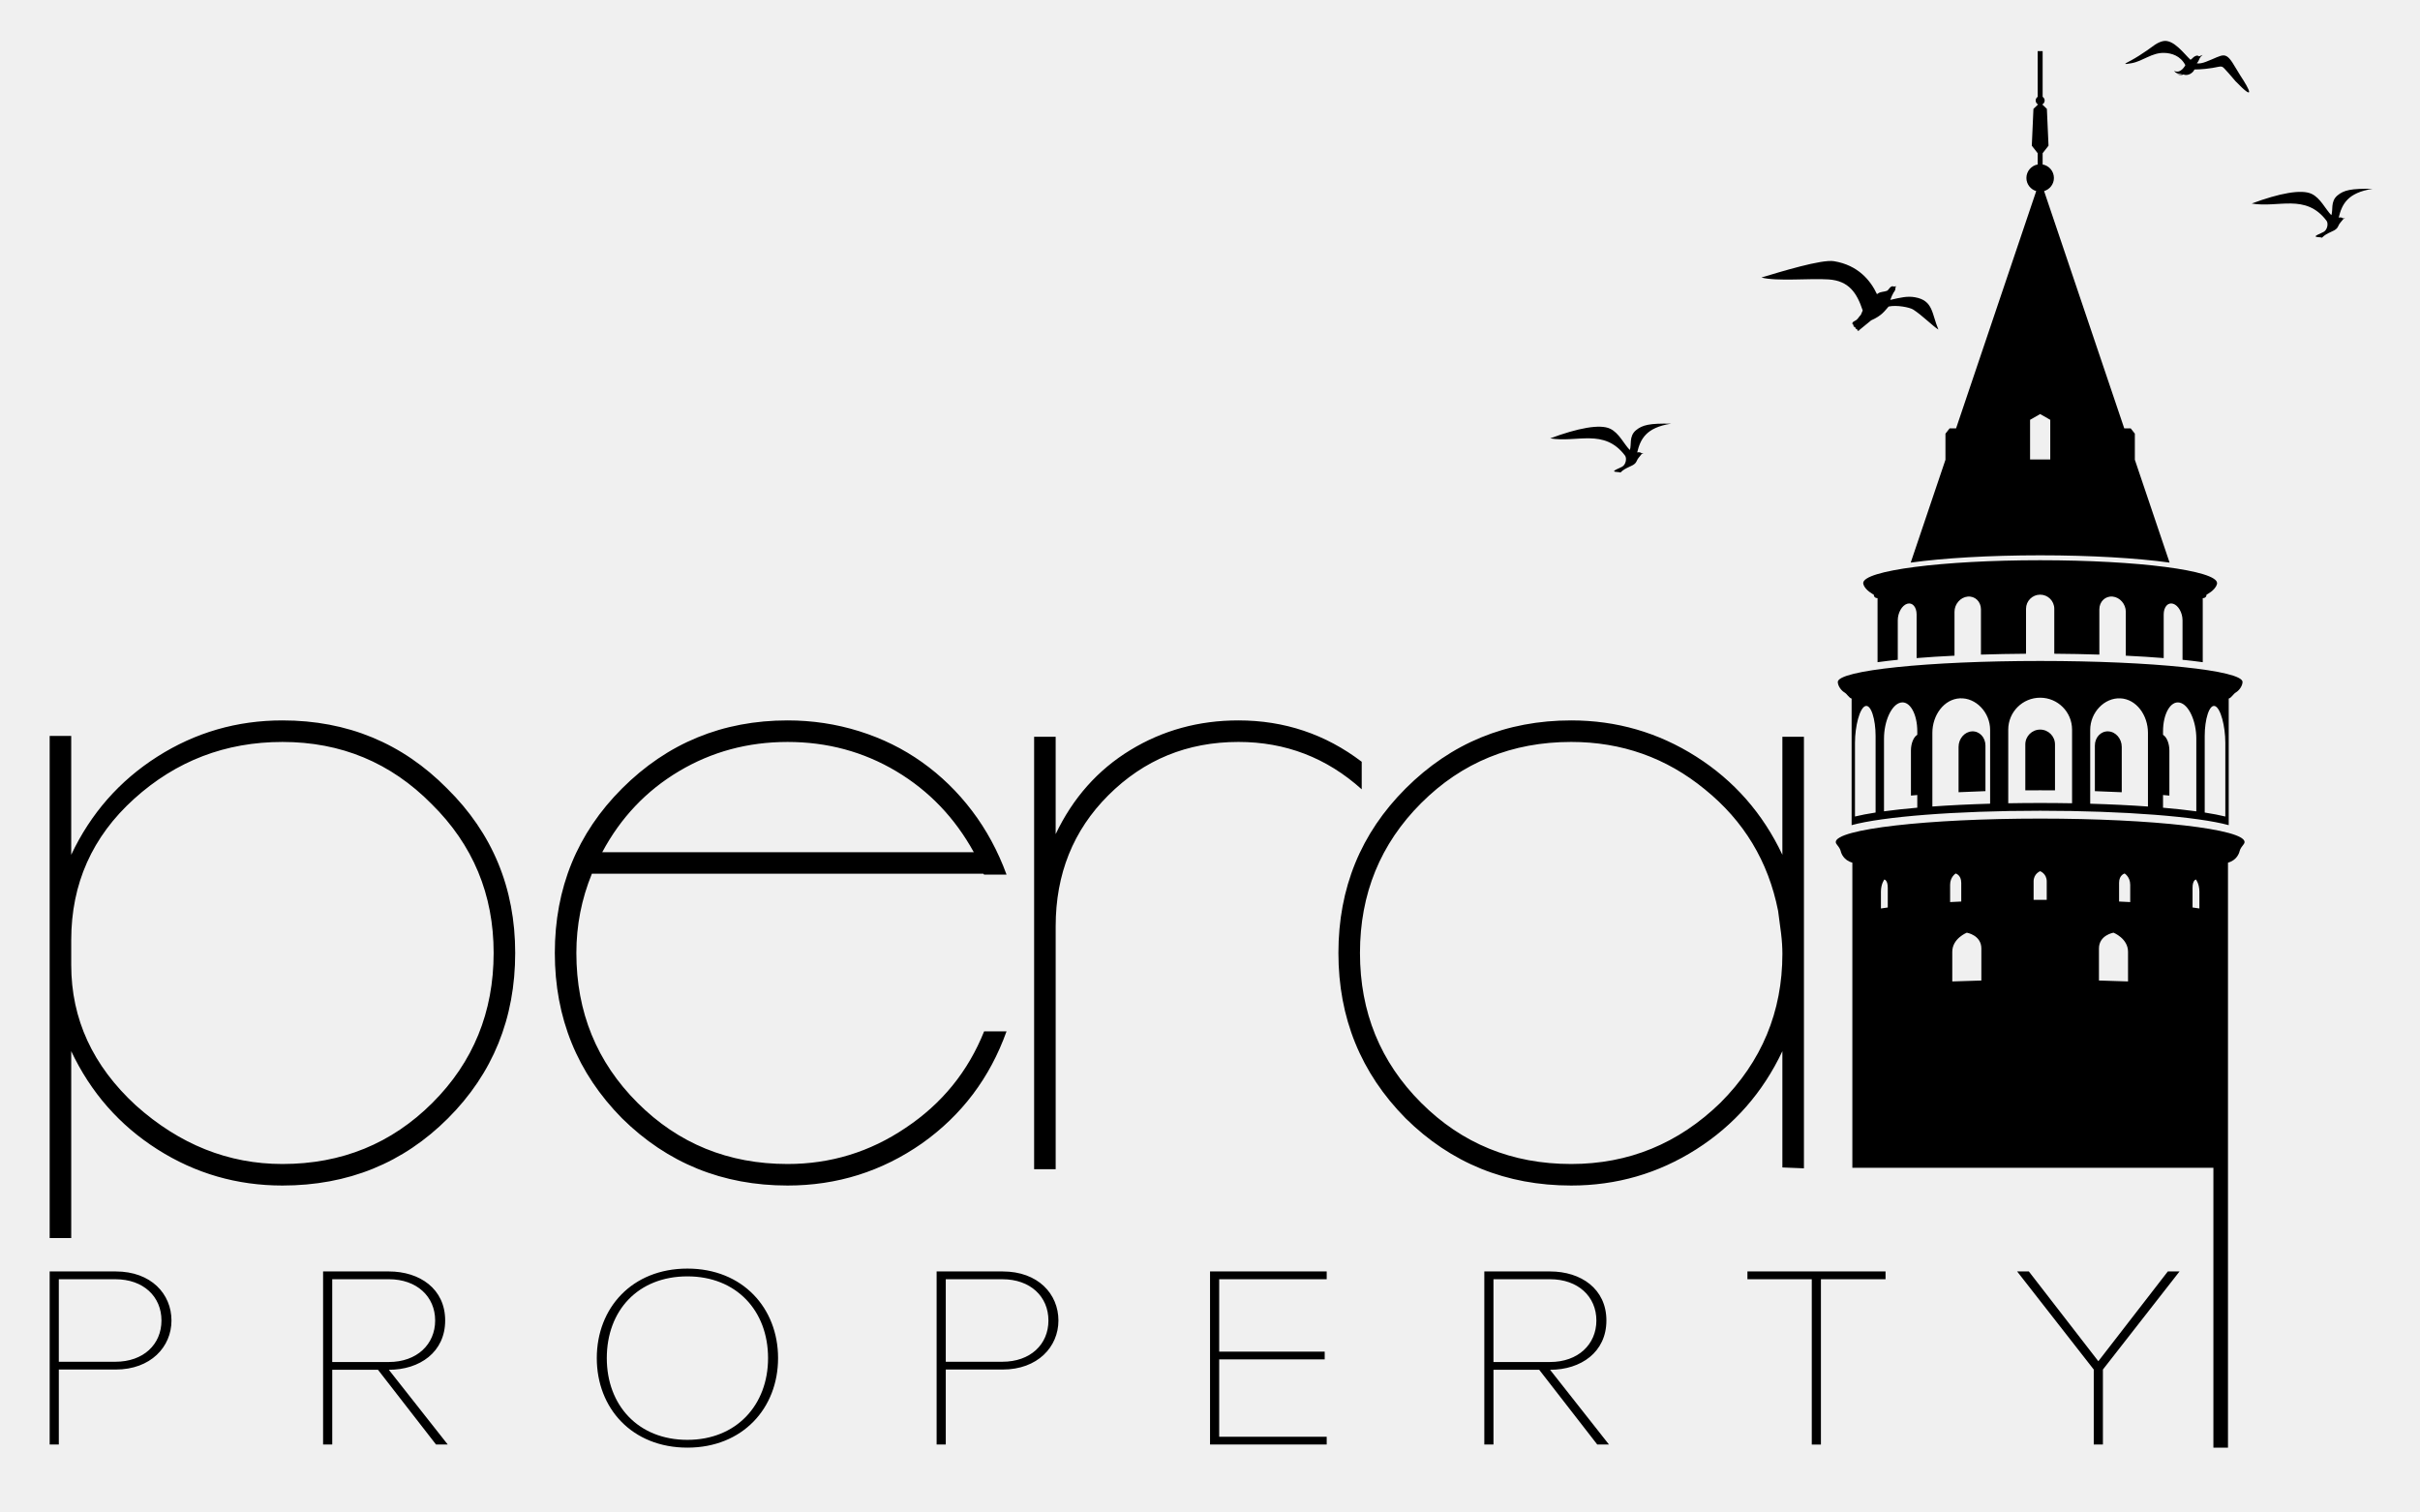
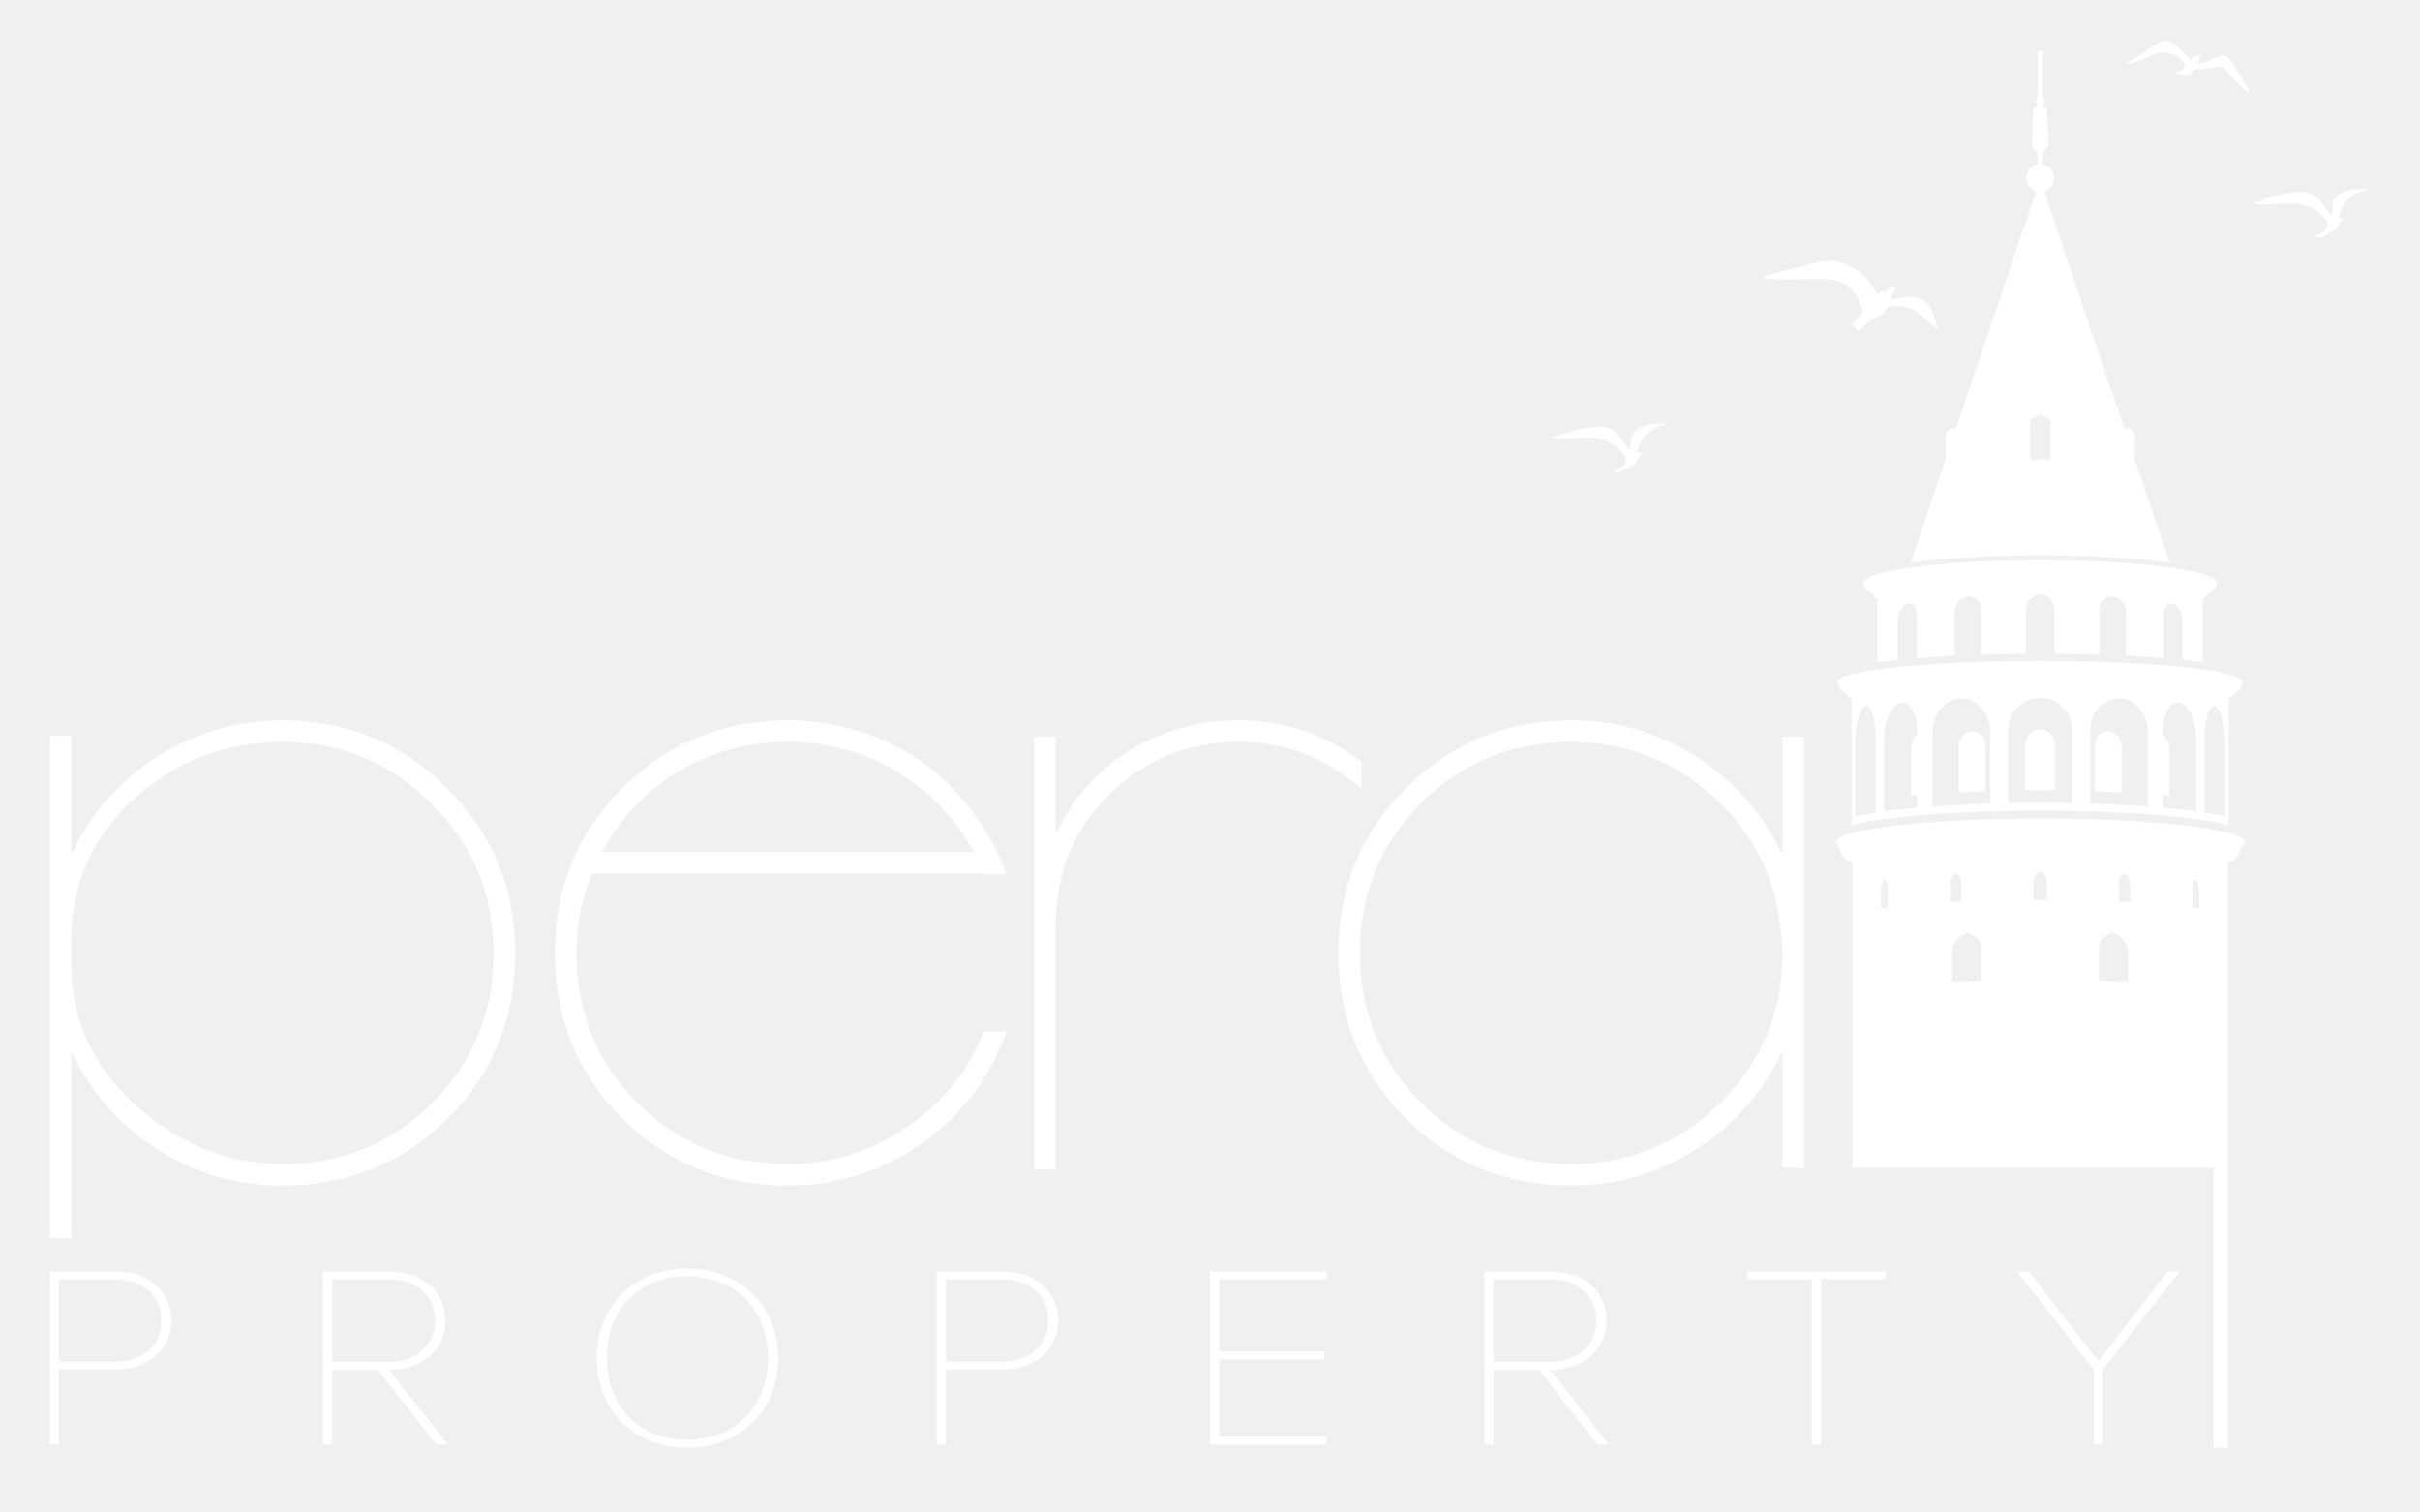
<svg xmlns="http://www.w3.org/2000/svg" version="1.1" id="Layer_1" x="0px" y="0px" viewBox="0 0 1932.26 1206.78" style="enable-background:new 0 0 1932.26 1206.78;" xml:space="preserve">
  <g>
-     <path fill="currentColor" d="M225.5,575.22c-36.26,0-69.52,9.63-99.81,28.89c-30.28,19.26-53.24,45.39-68.83,78.4V587.6H39.66v400.96       h17.21V839.32c15.59,33.01,38.55,59.15,68.83,78.4c30.29,19.26,63.55,28.88,99.81,28.88c52.31,0,96.36-17.88,132.16-53.64       c35.79-35.76,53.69-79.78,53.69-132.05c0-51.81-18.13-95.6-54.38-131.36C321.18,593.34,277.35,575.22,225.5,575.22z M345.27,880.58       c-32.59,32.56-72.51,48.83-119.77,48.83c-43.14,0-82.15-15.58-117.01-46.77c-34.42-31.64-51.62-69-51.62-112.1V750.6       c0-44.93,16.75-82.53,50.25-112.79c33.49-30.26,72.96-45.39,118.39-45.39c46.81,0,86.49,16.51,119.08,49.52       c33.04,32.56,49.56,72.21,49.56,118.98C394.14,808.14,377.84,848.03,345.27,880.58z M785.09,697.64l0.69,0.69h17.9       c-6.88-18.8-16.07-35.76-27.53-50.89c-11.48-15.13-24.78-28.08-39.92-38.86c-15.14-10.77-31.9-19.02-50.25-24.76       c-18.36-5.73-37.41-8.6-57.13-8.6c-51.86,0-95.91,18.12-132.16,54.33C460.9,665.32,443,709.11,443,760.91       c0,51.82,17.9,95.83,53.69,132.05c36.24,35.76,80.3,53.64,132.16,53.64c39.46,0,75.25-11.24,107.38-33.7       c31.66-22.46,54.14-52.27,67.45-89.41h-17.9c-12.85,32.1-33.73,57.77-62.64,77.03c-28.46,19.26-59.88,28.89-94.3,28.89       c-47.27,0-87.19-16.27-119.77-48.83c-32.59-32.55-48.87-72.44-48.87-119.67c0-22.01,4.13-43.09,12.39-63.27H785.09z M542.12,615.8       c26.16-15.58,55.06-23.38,86.73-23.38s60.57,7.8,86.73,23.38c26.16,15.59,46.8,37.14,61.95,64.65H480.86       C495.54,652.94,515.96,631.39,542.12,615.8z M1087.25,608.23c-28.91-22.01-61.72-33.01-98.43-33.01       c-31.66,0-60.46,7.91-86.38,23.73c-25.93,15.82-45.77,38.17-59.54,67.06v-77.72H825.7v345.25h17.21V739.59       c0-41.72,13.99-76.57,41.99-104.54c28.45-28.42,63.09-42.64,103.94-42.64c37.62,0,70.43,12.62,98.43,37.83V608.23z M1423.15,588.29       v94.22c-15.61-33.01-38.54-59.15-68.83-78.4c-30.29-19.26-63.56-28.89-99.81-28.89c-51.86,0-95.91,18.12-132.16,54.33       c-35.79,35.76-53.69,79.55-53.69,131.36c0,51.82,17.9,95.83,53.69,132.05c36.24,35.76,80.3,53.64,132.16,53.64       c36.24,0,69.52-9.63,99.81-28.88c30.29-19.26,53.23-45.39,68.83-78.4v92.85l17.21,0.69V588.29H1423.15z M1373.6,880.58       c-33.5,32.56-73.2,48.83-119.08,48.83c-47.27,0-87.19-16.27-119.77-48.83c-32.59-32.55-48.87-72.44-48.87-119.67       c0-47.22,16.28-87.11,48.87-119.67c32.58-32.55,72.5-48.83,119.77-48.83c40.37,0,75.94,12.62,106.69,37.83       c31.2,25.22,50.7,57.55,58.51,96.97c0.91,6.43,1.72,12.5,2.41,18.23c0.69,5.74,1.03,11.12,1.03,16.16       C1423.15,807.92,1406.63,847.57,1373.6,880.58z" />
+     <path fill="#ffffff" d="M225.5,575.22c-36.26,0-69.52,9.63-99.81,28.89c-30.28,19.26-53.24,45.39-68.83,78.4V587.6H39.66v400.96       h17.21V839.32c15.59,33.01,38.55,59.15,68.83,78.4c30.29,19.26,63.55,28.88,99.81,28.88c52.31,0,96.36-17.88,132.16-53.64       c35.79-35.76,53.69-79.78,53.69-132.05c0-51.81-18.13-95.6-54.38-131.36C321.18,593.34,277.35,575.22,225.5,575.22z M345.27,880.58       c-32.59,32.56-72.51,48.83-119.77,48.83c-43.14,0-82.15-15.58-117.01-46.77c-34.42-31.64-51.62-69-51.62-112.1V750.6       c0-44.93,16.75-82.53,50.25-112.79c33.49-30.26,72.96-45.39,118.39-45.39c46.81,0,86.49,16.51,119.08,49.52       c33.04,32.56,49.56,72.21,49.56,118.98C394.14,808.14,377.84,848.03,345.27,880.58z M785.09,697.64l0.69,0.69h17.9       c-6.88-18.8-16.07-35.76-27.53-50.89c-11.48-15.13-24.78-28.08-39.92-38.86c-15.14-10.77-31.9-19.02-50.25-24.76       c-18.36-5.73-37.41-8.6-57.13-8.6c-51.86,0-95.91,18.12-132.16,54.33C460.9,665.32,443,709.11,443,760.91       c0,51.82,17.9,95.83,53.69,132.05c36.24,35.76,80.3,53.64,132.16,53.64c39.46,0,75.25-11.24,107.38-33.7       c31.66-22.46,54.14-52.27,67.45-89.41h-17.9c-12.85,32.1-33.73,57.77-62.64,77.03c-28.46,19.26-59.88,28.89-94.3,28.89       c-47.27,0-87.19-16.27-119.77-48.83c-32.59-32.55-48.87-72.44-48.87-119.67c0-22.01,4.13-43.09,12.39-63.27H785.09z M542.12,615.8       c26.16-15.58,55.06-23.38,86.73-23.38s60.57,7.8,86.73,23.38c26.16,15.59,46.8,37.14,61.95,64.65H480.86       C495.54,652.94,515.96,631.39,542.12,615.8z M1087.25,608.23c-28.91-22.01-61.72-33.01-98.43-33.01       c-31.66,0-60.46,7.91-86.38,23.73c-25.93,15.82-45.77,38.17-59.54,67.06v-77.72H825.7v345.25h17.21V739.59       c0-41.72,13.99-76.57,41.99-104.54c28.45-28.42,63.09-42.64,103.94-42.64c37.62,0,70.43,12.62,98.43,37.83V608.23z M1423.15,588.29       v94.22c-15.61-33.01-38.54-59.15-68.83-78.4c-30.29-19.26-63.56-28.89-99.81-28.89c-51.86,0-95.91,18.12-132.16,54.33       c-35.79,35.76-53.69,79.55-53.69,131.36c0,51.82,17.9,95.83,53.69,132.05c36.24,35.76,80.3,53.64,132.16,53.64       c36.24,0,69.52-9.63,99.81-28.88c30.29-19.26,53.23-45.39,68.83-78.4v92.85l17.21,0.69V588.29H1423.15z M1373.6,880.58       c-33.5,32.56-73.2,48.83-119.08,48.83c-47.27,0-87.19-16.27-119.77-48.83c-32.59-32.55-48.87-72.44-48.87-119.67       c0-47.22,16.28-87.11,48.87-119.67c32.58-32.55,72.5-48.83,119.77-48.83c40.37,0,75.94,12.62,106.69,37.83       c31.2,25.22,50.7,57.55,58.51,96.97c0.91,6.43,1.72,12.5,2.41,18.23c0.69,5.74,1.03,11.12,1.03,16.16       C1423.15,807.92,1406.63,847.57,1373.6,880.58z" />
  </g>
  <g>
-     <path fill="currentColor" d="M92.39,1015.2H39.66v138.2h7.31v-59.88h45.43c27.85,0,44.52-18.03,44.52-39.16       C136.91,1033.23,120.7,1015.2,92.39,1015.2z M92.16,1087.31h-45.2v-65.89h45.2c22.37,0,36.76,13.88,36.76,32.95       S114.54,1087.31,92.16,1087.31z M355.45,1054.36c0-25.28-20.32-39.16-44.97-39.16h-52.51v138.2h7.31v-59.67h36.53l46.34,59.67h9.36       l-47.03-59.67C335.13,1093.73,355.45,1079.64,355.45,1054.36z M265.27,1087.51v-66.1h45.2c22.37,0,36.98,13.88,36.98,32.95       s-14.61,33.15-36.98,33.15H265.27z M548.88,1012.92c-44.29,0-72.37,31.5-72.37,71.48c0,39.99,28.08,71.48,72.37,71.48       c44.06,0,72.37-31.49,72.37-71.48C621.25,1044.42,592.94,1012.92,548.88,1012.92z M548.88,1149.67       c-39.49,0-64.38-27.77-64.38-65.27c0-37.92,24.88-65.27,64.38-65.27c39.04,0,64.38,27.35,64.38,65.27       C613.26,1121.91,587.92,1149.67,548.88,1149.67z M800.59,1015.2h-52.74v138.2h7.31v-59.88h45.43c27.85,0,44.52-18.03,44.52-39.16       C845.1,1033.23,828.89,1015.2,800.59,1015.2z M800.36,1087.31h-45.2v-65.89h45.2c22.37,0,36.76,13.88,36.76,32.95       S822.73,1087.31,800.36,1087.31z M966.16,1153.4h93.15v-6.22h-85.84v-61.75h84.24v-6.22h-84.24v-57.81h85.84v-6.22h-93.15V1153.4z        M1282.64,1054.36c0-25.28-20.32-39.16-44.97-39.16h-52.51v138.2h7.31v-59.67h36.53l46.34,59.67h9.36l-47.03-59.67       C1262.32,1093.73,1282.64,1079.64,1282.64,1054.36z M1192.46,1087.51v-66.1h45.2c22.37,0,36.98,13.88,36.98,32.95       s-14.61,33.15-36.98,33.15H1192.46z M1395.25,1021.42h51.37v131.99h7.31v-131.99h51.59v-6.22h-110.27V1021.42z M1730.91,1015.2       l-55.48,71.69l-55.48-71.69h-9.36l61.18,78.32v59.88h7.31v-59.88l61.18-78.32H1730.91z" />
+     <path fill="#ffffff" d="M92.39,1015.2H39.66v138.2h7.31v-59.88h45.43c27.85,0,44.52-18.03,44.52-39.16       C136.91,1033.23,120.7,1015.2,92.39,1015.2z M92.16,1087.31h-45.2v-65.89h45.2c22.37,0,36.76,13.88,36.76,32.95       S114.54,1087.31,92.16,1087.31z M355.45,1054.36c0-25.28-20.32-39.16-44.97-39.16h-52.51v138.2h7.31v-59.67h36.53l46.34,59.67h9.36       l-47.03-59.67C335.13,1093.73,355.45,1079.64,355.45,1054.36z M265.27,1087.51v-66.1h45.2c22.37,0,36.98,13.88,36.98,32.95       s-14.61,33.15-36.98,33.15H265.27z M548.88,1012.92c-44.29,0-72.37,31.5-72.37,71.48c0,39.99,28.08,71.48,72.37,71.48       c44.06,0,72.37-31.49,72.37-71.48C621.25,1044.42,592.94,1012.92,548.88,1012.92z M548.88,1149.67       c-39.49,0-64.38-27.77-64.38-65.27c0-37.92,24.88-65.27,64.38-65.27c39.04,0,64.38,27.35,64.38,65.27       C613.26,1121.91,587.92,1149.67,548.88,1149.67z M800.59,1015.2h-52.74v138.2h7.31v-59.88h45.43c27.85,0,44.52-18.03,44.52-39.16       C845.1,1033.23,828.89,1015.2,800.59,1015.2z M800.36,1087.31h-45.2v-65.89h45.2c22.37,0,36.76,13.88,36.76,32.95       S822.73,1087.31,800.36,1087.31z M966.16,1153.4h93.15v-6.22h-85.84v-61.75h84.24v-6.22h-84.24v-57.81h85.84v-6.22h-93.15V1153.4z        M1282.64,1054.36c0-25.28-20.32-39.16-44.97-39.16h-52.51v138.2h7.31v-59.67h36.53l46.34,59.67h9.36l-47.03-59.67       C1262.32,1093.73,1282.64,1079.64,1282.64,1054.36z M1192.46,1087.51v-66.1h45.2c22.37,0,36.98,13.88,36.98,32.95       s-14.61,33.15-36.98,33.15H1192.46z M1395.25,1021.42h51.37v131.99h7.31v-131.99h51.59v-6.22h-110.27V1021.42z M1730.91,1015.2       l-55.48,71.69l-55.48-71.69h-9.36l61.18,78.32v59.88h7.31v-59.88l61.18-78.32H1730.91z" />
  </g>
  <g>
-     <path fill="currentColor" fill-rule="evenodd" clip-rule="evenodd" d="M1529.02,237.35c-6.14-1.08-11.45,0.21-19.71,2.11c0.59-1.89,2.19-5.27,2.62-5.83         c1.2-1.51,1.66-2.79,1.45-3.63c-0.07-0.28,0.36-1.1,0.63-1.47c-0.52,0.13-1.65,0.36-1.92,0.24c-2.63-1.19-3.96,2.84-5.42,3.42         c-2.29,0.9-4.96,0.67-6.93,1.98c-0.35,0.22-0.71,0.45-1.08,0.69c-5.02-10.75-14.95-23.15-34.33-26.31         c-9.91-1.63-42.48,8.4-57.93,13.04c12.41,3.24,38.6,0.51,53.63,1.52c16.25,1.09,22.6,10.75,27.26,24.8c-0.52,1.07-1,2.23-1.5,3.5         c-1.24,1.16-1.96,2.65-3.23,3.8c-0.86,0.79-2.26,1.25-3.14,2.03c-0.78,1.09-0.42,1.84,0.72,2.35c-0.72,0.87-0.06,1.35,1.23,1.64         c-0.07,1.16,0.49,1.51,1.35,1.49c0.3,1.74,1.18,1.87,2.31,0.43l9.02-7.37c8.5-3.72,10.89-7.64,13.9-11         c6.24-1.46,16.87,0.59,19.68,2.4c7.44,4.82,15.8,13.37,20.09,15.95C1542.34,250.49,1543.7,239.94,1529.02,237.35z M1894.32,150.78         c-16.99-0.37-22.85,1.02-27.96,5.27c-5.79,4.81-3.33,12-4.91,15.78c-4.78-4.98-8.66-13.64-15.66-17c-8.18-3.93-25.9-0.5-47.89,7.68         c21.2,3.71,43.05-8.36,59.74,13.77c1.56,2.07,0.74,7.14-2.26,8.85c-1.22,0.7-2.89,1.35-4.59,2.17c-1.29,0.64-1.82,1.07-1.87,1.36         c-0.15,0.88,4.01,0.56,5.05,1.15c4.05-4.3,9.71-4.8,12.03-7.64c1.13-1.38,1.28-2.79,2.56-4.24c0.88-0.99,1.46-1.79,2.27-2.82         c0.49-0.45,1.09-0.65,1.56-0.88c-0.5-0.08-1.06,0.06-1.56,0.18c-0.92-1.13-3.26-0.83-3.49-0.62         C1869.93,163.05,1874.41,153.9,1894.32,150.78z M1306.23,343.55c-5.79,4.81-3.33,12-4.91,15.78c-4.78-4.98-8.66-13.64-15.66-17         c-8.18-3.93-25.9-0.5-47.89,7.68c21.2,3.71,43.05-8.36,59.74,13.77c1.56,2.07,0.74,7.14-2.26,8.85c-1.22,0.7-2.89,1.35-4.59,2.17         c-1.29,0.64-1.82,1.07-1.87,1.36c-0.15,0.89,4.01,0.56,5.06,1.16c4.05-4.3,9.71-4.8,12.02-7.64c1.13-1.38,1.28-2.79,2.56-4.24         c0.88-1,1.46-1.79,2.27-2.82c0.49-0.45,1.1-0.65,1.56-0.88c-0.5-0.08-1.06,0.06-1.56,0.18c-0.92-1.13-3.26-0.83-3.49-0.62         c2.6-10.73,7.08-19.88,26.99-23C1317.2,337.91,1311.34,339.3,1306.23,343.55z M1785.37,54.67c-8.75-15.14-9.36-10.88-24.03-5.33         c-2.64,1-5.28,1.62-7.32,1.2c1.43-1.49,1.55-2.42,2.32-4c0.34-0.7,1.09-1.72,2.26-2.51c-0.17-0.35-2.06,0.94-2.79,0.94         c-1.58-1.14-2.38-0.35-3.48,0.08c-1.28,0.7-2.03,1.99-3.32,2.69c-4.98-4.59-13.42-16.45-21.65-14.95         c-1.88,0.35-4.09,1.21-6.64,2.87c0,0-10.84,8.13-19.19,12.59c-5.02,2.69-7.32,3.63,0.49,2.2c9.09-1.66,16.15-8.57,26.2-8.21         c5.59,0.2,12.67,2.15,16.68,9.78c0,0-3.55,7.29-9.04,4.56c1.24,1.36,1.91,2.44,6.34,2.24c-0.77,0.84-4.24,0.26-3.86,0.38         c0,0,2.42,1.32,5.07,0.27c3.28,1.41,7.57-1.02,8.75-3.98c0,0,6.79,0.03,14.39-1.25c9.15-1.53,6.58-2.57,13.01,4.32         c2.48,2.65,3.68,4.5,5.27,6.15c16.05,16.64,11.96,7.67,3.91-4.52C1787.87,58.86,1786.75,57.06,1785.37,54.67z" />
+     <path fill="#ffffff" fill-rule="evenodd" clip-rule="evenodd" d="M1529.02,237.35c-6.14-1.08-11.45,0.21-19.71,2.11c0.59-1.89,2.19-5.27,2.62-5.83         c1.2-1.51,1.66-2.79,1.45-3.63c-0.07-0.28,0.36-1.1,0.63-1.47c-0.52,0.13-1.65,0.36-1.92,0.24c-2.63-1.19-3.96,2.84-5.42,3.42         c-2.29,0.9-4.96,0.67-6.93,1.98c-0.35,0.22-0.71,0.45-1.08,0.69c-5.02-10.75-14.95-23.15-34.33-26.31         c-9.91-1.63-42.48,8.4-57.93,13.04c12.41,3.24,38.6,0.51,53.63,1.52c16.25,1.09,22.6,10.75,27.26,24.8c-0.52,1.07-1,2.23-1.5,3.5         c-1.24,1.16-1.96,2.65-3.23,3.8c-0.86,0.79-2.26,1.25-3.14,2.03c-0.78,1.09-0.42,1.84,0.72,2.35c-0.72,0.87-0.06,1.35,1.23,1.64         c-0.07,1.16,0.49,1.51,1.35,1.49c0.3,1.74,1.18,1.87,2.31,0.43l9.02-7.37c8.5-3.72,10.89-7.64,13.9-11         c6.24-1.46,16.87,0.59,19.68,2.4c7.44,4.82,15.8,13.37,20.09,15.95C1542.34,250.49,1543.7,239.94,1529.02,237.35z M1894.32,150.78         c-16.99-0.37-22.85,1.02-27.96,5.27c-5.79,4.81-3.33,12-4.91,15.78c-4.78-4.98-8.66-13.64-15.66-17c-8.18-3.93-25.9-0.5-47.89,7.68         c21.2,3.71,43.05-8.36,59.74,13.77c1.56,2.07,0.74,7.14-2.26,8.85c-1.22,0.7-2.89,1.35-4.59,2.17c-1.29,0.64-1.82,1.07-1.87,1.36         c-0.15,0.88,4.01,0.56,5.05,1.15c4.05-4.3,9.71-4.8,12.03-7.64c1.13-1.38,1.28-2.79,2.56-4.24c0.88-0.99,1.46-1.79,2.27-2.82         c0.49-0.45,1.09-0.65,1.56-0.88c-0.5-0.08-1.06,0.06-1.56,0.18c-0.92-1.13-3.26-0.83-3.49-0.62         C1869.93,163.05,1874.41,153.9,1894.32,150.78z M1306.23,343.55c-5.79,4.81-3.33,12-4.91,15.78c-4.78-4.98-8.66-13.64-15.66-17         c-8.18-3.93-25.9-0.5-47.89,7.68c21.2,3.71,43.05-8.36,59.74,13.77c1.56,2.07,0.74,7.14-2.26,8.85c-1.22,0.7-2.89,1.35-4.59,2.17         c-1.29,0.64-1.82,1.07-1.87,1.36c-0.15,0.89,4.01,0.56,5.06,1.16c4.05-4.3,9.71-4.8,12.02-7.64c1.13-1.38,1.28-2.79,2.56-4.24         c0.88-1,1.46-1.79,2.27-2.82c0.49-0.45,1.1-0.65,1.56-0.88c-0.5-0.08-1.06,0.06-1.56,0.18c-0.92-1.13-3.26-0.83-3.49-0.62         c2.6-10.73,7.08-19.88,26.99-23C1317.2,337.91,1311.34,339.3,1306.23,343.55z M1785.37,54.67c-8.75-15.14-9.36-10.88-24.03-5.33         c-2.64,1-5.28,1.62-7.32,1.2c1.43-1.49,1.55-2.42,2.32-4c0.34-0.7,1.09-1.72,2.26-2.51c-0.17-0.35-2.06,0.94-2.79,0.94         c-1.58-1.14-2.38-0.35-3.48,0.08c-1.28,0.7-2.03,1.99-3.32,2.69c-4.98-4.59-13.42-16.45-21.65-14.95         c-1.88,0.35-4.09,1.21-6.64,2.87c0,0-10.84,8.13-19.19,12.59c-5.02,2.69-7.32,3.63,0.49,2.2c9.09-1.66,16.15-8.57,26.2-8.21         c5.59,0.2,12.67,2.15,16.68,9.78c0,0-3.55,7.29-9.04,4.56c1.24,1.36,1.91,2.44,6.34,2.24c-0.77,0.84-4.24,0.26-3.86,0.38         c0,0,2.42,1.32,5.07,0.27c3.28,1.41,7.57-1.02,8.75-3.98c0,0,6.79,0.03,14.39-1.25c9.15-1.53,6.58-2.57,13.01,4.32         c2.48,2.65,3.68,4.5,5.27,6.15c16.05,16.64,11.96,7.67,3.91-4.52C1787.87,58.86,1786.75,57.06,1785.37,54.67z" />
  </g>
-   <path fill="currentColor" fill-rule="evenodd" clip-rule="evenodd" d="M1791.43,674.15h0.02c0,0-0.04,0.05-0.07,0.09c-0.02,0.02-0.04,0.05-0.06,0.07       c-0.54,0.66-2.66,3.32-3.03,5.06c-0.43,1.99-2.33,7.45-9.35,9.47v467.06h-11.64V932.41h-276.64l0,0h-11.64V688.83       c-7.02-2.02-8.93-7.47-9.35-9.47c-0.37-1.73-2.49-4.39-3.03-5.06c-0.02-0.02-0.04-0.05-0.06-0.07c-0.03-0.03-0.07-0.09-0.07-0.09h0.01       c-0.48-0.59-0.76-1.18-0.76-1.78c0-10.35,73.07-18.75,163.22-18.75s163.22,8.39,163.22,18.75       C1792.19,672.97,1791.92,673.57,1791.43,674.15z M1507.3,708.88c0-6.26-2.73-6.63-2.73-6.63s-2.73,3.45-2.73,9.71v13.43       c1.73-0.27,3.55-0.54,5.46-0.79V708.88z M1565.96,704.85c0-6.26-4.44-7.39-4.44-7.39s-4.44,2.69-4.44,8.95v13.87       c2.9-0.16,5.87-0.3,8.89-0.44V704.85z M1582.02,757.32c0-10.68-11.61-12.6-11.61-12.6s-11.61,4.58-11.61,15.26v23.67       c7.58-0.27,15.35-0.51,23.22-0.74V757.32z M1634.22,703.8c0-6.26-5.24-8.17-5.24-8.17s-5.24,1.91-5.24,8.17v14.7       c1.74-0.01,3.49-0.01,5.24-0.01c1.76,0,3.5,0.01,5.24,0.01V703.8z M1675.92,757.32v25.58c7.88,0.23,15.64,0.48,23.22,0.74v-23.67       c0-10.68-11.61-15.26-11.61-15.26S1675.92,746.64,1675.92,757.32z M1700.87,706.41c0-6.26-4.44-8.95-4.44-8.95s-4.44,1.13-4.44,7.39       v14.99c3.01,0.14,5.99,0.28,8.89,0.44V706.41z M1756.11,711.96c0-6.26-2.73-9.71-2.73-9.71s-2.73,0.37-2.73,6.63v15.71       c1.9,0.26,3.73,0.52,5.46,0.79V711.96z M1785.33,552.82c-2.29,1.35-3.52,4.27-5.8,4.96v101.07c-24.68-6.75-82.79-11.5-150.55-11.5       c-67.76,0-125.87,4.74-150.55,11.5V557.79c-2.28-0.69-3.51-3.62-5.8-4.96c-2.29-1.35-5.12-4.85-5.25-8.28       c0-9.28,72.35-16.8,161.6-16.8c89.25,0,161.6,7.52,161.6,16.8C1790.45,547.97,1787.62,551.47,1785.33,552.82z M1497.58,587.54       c0-13.12-3.64-25.29-8.18-23.78c-4.55,1.52-8.28,16.14-8.28,29.27v58.92c4.59-1.12,10.1-2.19,16.46-3.18V587.54z M1530.87,634.78       c-1.72,0.15-3.41,0.3-5.07,0.46v-36.01c0-5.73,2.19-10.87,5.07-12.51v-2.78c0-13.89-5.95-24.56-13.29-22.95       c-7.34,1.6-13.29,14.88-13.29,28.76v58.05c7.9-1.07,16.8-2.04,26.58-2.89V634.78z M1589.02,582.84c0-14.07-11.4-25.88-24.13-25.25       c-12.73,0.63-21.98,13.46-21.98,27.53v58.85c14.09-1.01,29.59-1.77,46.11-2.25V582.84z M1654.45,582.56       c0-14.07-11.41-25.47-25.48-25.47c-14.07,0-25.48,11.41-25.48,25.47v58.82c8.3-0.15,16.81-0.23,25.48-0.23       c8.67,0,17.17,0.08,25.48,0.23V582.56z M1715.04,585.13c0-14.07-9.25-26.9-21.98-27.53c-12.73-0.63-24.13,11.18-24.13,25.25v58.88       c16.52,0.48,32.02,1.24,46.11,2.25V585.13z M1753.66,589.76c0-13.89-5.95-27.16-13.29-28.76c-7.34-1.6-13.29,9.07-13.29,22.95v2.78       c2.87,1.63,5.07,6.78,5.07,12.51v36.01c-1.66-0.16-3.35-0.31-5.07-0.46v10.14c9.78,0.85,18.69,1.82,26.58,2.89V589.76z       M1776.82,593.04c0-13.12-3.73-27.75-8.28-29.27c-4.55-1.52-8.18,10.65-8.18,23.78v61.23c6.36,0.99,11.87,2.05,16.46,3.18V593.04z       M1683.39,583.97c5.93,0.29,10.73,5.84,10.73,12.39v36.21c-6.92-0.35-14.08-0.64-21.46-0.87v-36.4       C1672.66,588.75,1677.46,583.68,1683.39,583.97z M1617.12,631.07V594.4c0-6.55,5.31-11.85,11.85-11.85       c6.55,0,11.85,5.31,11.85,11.85v36.67c-3.92-0.03-7.86-0.05-11.85-0.05C1624.98,631.01,1621.04,631.04,1617.12,631.07z       M1574.56,583.97c5.92-0.29,10.73,4.78,10.73,11.32v36.4c-7.37,0.24-14.54,0.53-21.46,0.87v-36.21       C1563.83,589.81,1568.63,584.26,1574.56,583.97z M1770.06,466.58c-1.38,4.83-8.26,8.24-8.26,8.24s0.16,2.72-3.01,2.79v51.13       c-5.17-0.72-10.9-1.4-17.09-2.03c0.31,0.03,0.64,0.06,0.95,0.09v-31.55c0-6-3.37-11.91-7.52-13.18c-4.15-1.28-7.52,2.55-7.52,8.56       v34.82c0.18,0.01,0.35,0.03,0.53,0.04c-9.68-0.78-20.24-1.46-31.51-2c0.24,0.01,0.49,0.02,0.73,0.03v-35.05       c0-6.16-4.73-11.59-10.56-12.13c-5.83-0.54-10.56,4.02-10.56,10.18v36.15c-11.5-0.36-23.56-0.6-35.99-0.69v-35.89       c0-6.23-5.05-11.28-11.28-11.28c-6.23,0-11.28,5.05-11.28,11.28v35.89c-12.44,0.09-24.49,0.32-35.99,0.69v-36.15       c0-6.16-4.73-10.72-10.56-10.18c-5.83,0.54-10.56,5.97-10.56,12.13v35.05c0.24-0.01,0.49-0.02,0.73-0.03       c-11.27,0.54-21.83,1.21-31.51,2c0.18-0.01,0.35-0.03,0.53-0.04v-34.82c0-6-3.37-9.83-7.52-8.56c-4.15,1.28-7.52,7.18-7.52,13.18       v31.55c0.31-0.03,0.64-0.06,0.95-0.09c-6.19,0.63-11.93,1.3-17.1,2.03V477.6c-3.17-0.06-3.01-2.79-3.01-2.79s-6.87-3.4-8.26-8.24       c-0.13-0.32-0.2-0.64-0.2-0.97c0-10.1,63.25-18.28,141.28-18.28c78.03,0,141.28,8.19,141.28,18.28       C1770.26,465.94,1770.19,466.26,1770.06,466.58z M1525.62,449.22l27.74-82.11v-20.84l3.3-4.21h5.17l64-189.48       c-4.52-1.36-7.84-5.51-7.84-10.47c0-5.39,3.89-9.85,9.01-10.79v-8.98l-4.7-6.01l1.31-29.38l3.55-3.43h0.34       c-1.24-0.57-2.12-1.8-2.12-3.26c0-1.24,0.66-2.27,1.61-2.92V40.82h3.97v36.51c0.95,0.65,1.61,1.68,1.61,2.92       c0,1.45-0.87,2.69-2.12,3.26h0.34l3.55,3.43l1.31,29.38l-4.7,6.01v8.98c5.12,0.94,9.01,5.4,9.01,10.79c0,4.97-3.32,9.11-7.84,10.47       l64,189.48h5.16l3.3,4.21v20.84l27.74,82.11c-25.79-3.58-62.54-5.82-103.35-5.82C1588.16,443.4,1551.41,445.64,1525.62,449.22z       M1637.03,335.21l-8.05-4.61l-8.06,4.61v31.68h16.11V335.21z" />
+   <path fill="#ffffff" fill-rule="evenodd" clip-rule="evenodd" d="M1791.43,674.15h0.02c0,0-0.04,0.05-0.07,0.09c-0.02,0.02-0.04,0.05-0.06,0.07       c-0.54,0.66-2.66,3.32-3.03,5.06c-0.43,1.99-2.33,7.45-9.35,9.47v467.06h-11.64V932.41h-276.64l0,0h-11.64V688.83       c-7.02-2.02-8.93-7.47-9.35-9.47c-0.37-1.73-2.49-4.39-3.03-5.06c-0.02-0.02-0.04-0.05-0.06-0.07c-0.03-0.03-0.07-0.09-0.07-0.09h0.01       c-0.48-0.59-0.76-1.18-0.76-1.78c0-10.35,73.07-18.75,163.22-18.75s163.22,8.39,163.22,18.75       C1792.19,672.97,1791.92,673.57,1791.43,674.15z M1507.3,708.88c0-6.26-2.73-6.63-2.73-6.63s-2.73,3.45-2.73,9.71v13.43       c1.73-0.27,3.55-0.54,5.46-0.79V708.88z M1565.96,704.85c0-6.26-4.44-7.39-4.44-7.39s-4.44,2.69-4.44,8.95v13.87       c2.9-0.16,5.87-0.3,8.89-0.44V704.85z M1582.02,757.32c0-10.68-11.61-12.6-11.61-12.6s-11.61,4.58-11.61,15.26v23.67       c7.58-0.27,15.35-0.51,23.22-0.74V757.32z M1634.22,703.8c0-6.26-5.24-8.17-5.24-8.17s-5.24,1.91-5.24,8.17v14.7       c1.74-0.01,3.49-0.01,5.24-0.01c1.76,0,3.5,0.01,5.24,0.01V703.8z M1675.92,757.32v25.58c7.88,0.23,15.64,0.48,23.22,0.74v-23.67       c0-10.68-11.61-15.26-11.61-15.26S1675.92,746.64,1675.92,757.32z M1700.87,706.41c0-6.26-4.44-8.95-4.44-8.95s-4.44,1.13-4.44,7.39       v14.99c3.01,0.14,5.99,0.28,8.89,0.44V706.41z M1756.11,711.96c0-6.26-2.73-9.71-2.73-9.71s-2.73,0.37-2.73,6.63v15.71       c1.9,0.26,3.73,0.52,5.46,0.79V711.96z M1785.33,552.82c-2.29,1.35-3.52,4.27-5.8,4.96v101.07c-24.68-6.75-82.79-11.5-150.55-11.5       c-67.76,0-125.87,4.74-150.55,11.5V557.79c-2.28-0.69-3.51-3.62-5.8-4.96c-2.29-1.35-5.12-4.85-5.25-8.28       c0-9.28,72.35-16.8,161.6-16.8c89.25,0,161.6,7.52,161.6,16.8C1790.45,547.97,1787.62,551.47,1785.33,552.82z M1497.58,587.54       c0-13.12-3.64-25.29-8.18-23.78c-4.55,1.52-8.28,16.14-8.28,29.27v58.92c4.59-1.12,10.1-2.19,16.46-3.18V587.54z M1530.87,634.78       c-1.72,0.15-3.41,0.3-5.07,0.46v-36.01c0-5.73,2.19-10.87,5.07-12.51v-2.78c0-13.89-5.95-24.56-13.29-22.95       c-7.34,1.6-13.29,14.88-13.29,28.76v58.05c7.9-1.07,16.8-2.04,26.58-2.89V634.78z M1589.02,582.84c0-14.07-11.4-25.88-24.13-25.25       c-12.73,0.63-21.98,13.46-21.98,27.53v58.85c14.09-1.01,29.59-1.77,46.11-2.25V582.84z M1654.45,582.56       c0-14.07-11.41-25.47-25.48-25.47c-14.07,0-25.48,11.41-25.48,25.47v58.82c8.3-0.15,16.81-0.23,25.48-0.23       c8.67,0,17.17,0.08,25.48,0.23V582.56z M1715.04,585.13c0-14.07-9.25-26.9-21.98-27.53c-12.73-0.63-24.13,11.18-24.13,25.25v58.88       c16.52,0.48,32.02,1.24,46.11,2.25V585.13z M1753.66,589.76c0-13.89-5.95-27.16-13.29-28.76c-7.34-1.6-13.29,9.07-13.29,22.95v2.78       c2.87,1.63,5.07,6.78,5.07,12.51v36.01c-1.66-0.16-3.35-0.31-5.07-0.46v10.14c9.78,0.85,18.69,1.82,26.58,2.89V589.76z       M1776.82,593.04c0-13.12-3.73-27.75-8.28-29.27c-4.55-1.52-8.18,10.65-8.18,23.78v61.23c6.36,0.99,11.87,2.05,16.46,3.18V593.04z       M1683.39,583.97c5.93,0.29,10.73,5.84,10.73,12.39v36.21c-6.92-0.35-14.08-0.64-21.46-0.87v-36.4       C1672.66,588.75,1677.46,583.68,1683.39,583.97z M1617.12,631.07V594.4c0-6.55,5.31-11.85,11.85-11.85       c6.55,0,11.85,5.31,11.85,11.85v36.67c-3.92-0.03-7.86-0.05-11.85-0.05C1624.98,631.01,1621.04,631.04,1617.12,631.07z       M1574.56,583.97c5.92-0.29,10.73,4.78,10.73,11.32v36.4c-7.37,0.24-14.54,0.53-21.46,0.87v-36.21       C1563.83,589.81,1568.63,584.26,1574.56,583.97z M1770.06,466.58c-1.38,4.83-8.26,8.24-8.26,8.24s0.16,2.72-3.01,2.79v51.13       c-5.17-0.72-10.9-1.4-17.09-2.03c0.31,0.03,0.64,0.06,0.95,0.09v-31.55c0-6-3.37-11.91-7.52-13.18c-4.15-1.28-7.52,2.55-7.52,8.56       v34.82c0.18,0.01,0.35,0.03,0.53,0.04c-9.68-0.78-20.24-1.46-31.51-2c0.24,0.01,0.49,0.02,0.73,0.03v-35.05       c0-6.16-4.73-11.59-10.56-12.13c-5.83-0.54-10.56,4.02-10.56,10.18v36.15c-11.5-0.36-23.56-0.6-35.99-0.69v-35.89       c0-6.23-5.05-11.28-11.28-11.28c-6.23,0-11.28,5.05-11.28,11.28v35.89c-12.44,0.09-24.49,0.32-35.99,0.69v-36.15       c0-6.16-4.73-10.72-10.56-10.18c-5.83,0.54-10.56,5.97-10.56,12.13v35.05c0.24-0.01,0.49-0.02,0.73-0.03       c-11.27,0.54-21.83,1.21-31.51,2c0.18-0.01,0.35-0.03,0.53-0.04v-34.82c0-6-3.37-9.83-7.52-8.56c-4.15,1.28-7.52,7.18-7.52,13.18       v31.55c0.31-0.03,0.64-0.06,0.95-0.09c-6.19,0.63-11.93,1.3-17.1,2.03V477.6c-3.17-0.06-3.01-2.79-3.01-2.79s-6.87-3.4-8.26-8.24       c-0.13-0.32-0.2-0.64-0.2-0.97c0-10.1,63.25-18.28,141.28-18.28c78.03,0,141.28,8.19,141.28,18.28       C1770.26,465.94,1770.19,466.26,1770.06,466.58z M1525.62,449.22l27.74-82.11v-20.84l3.3-4.21h5.17l64-189.48       c-4.52-1.36-7.84-5.51-7.84-10.47c0-5.39,3.89-9.85,9.01-10.79v-8.98l-4.7-6.01l1.31-29.38l3.55-3.43h0.34       c-1.24-0.57-2.12-1.8-2.12-3.26c0-1.24,0.66-2.27,1.61-2.92V40.82h3.97v36.51c0.95,0.65,1.61,1.68,1.61,2.92       c0,1.45-0.87,2.69-2.12,3.26h0.34l3.55,3.43l1.31,29.38l-4.7,6.01v8.98c5.12,0.94,9.01,5.4,9.01,10.79c0,4.97-3.32,9.11-7.84,10.47       l64,189.48h5.16l3.3,4.21v20.84l27.74,82.11c-25.79-3.58-62.54-5.82-103.35-5.82C1588.16,443.4,1551.41,445.64,1525.62,449.22z       M1637.03,335.21l-8.05-4.61l-8.06,4.61v31.68h16.11V335.21z" />
</svg>
